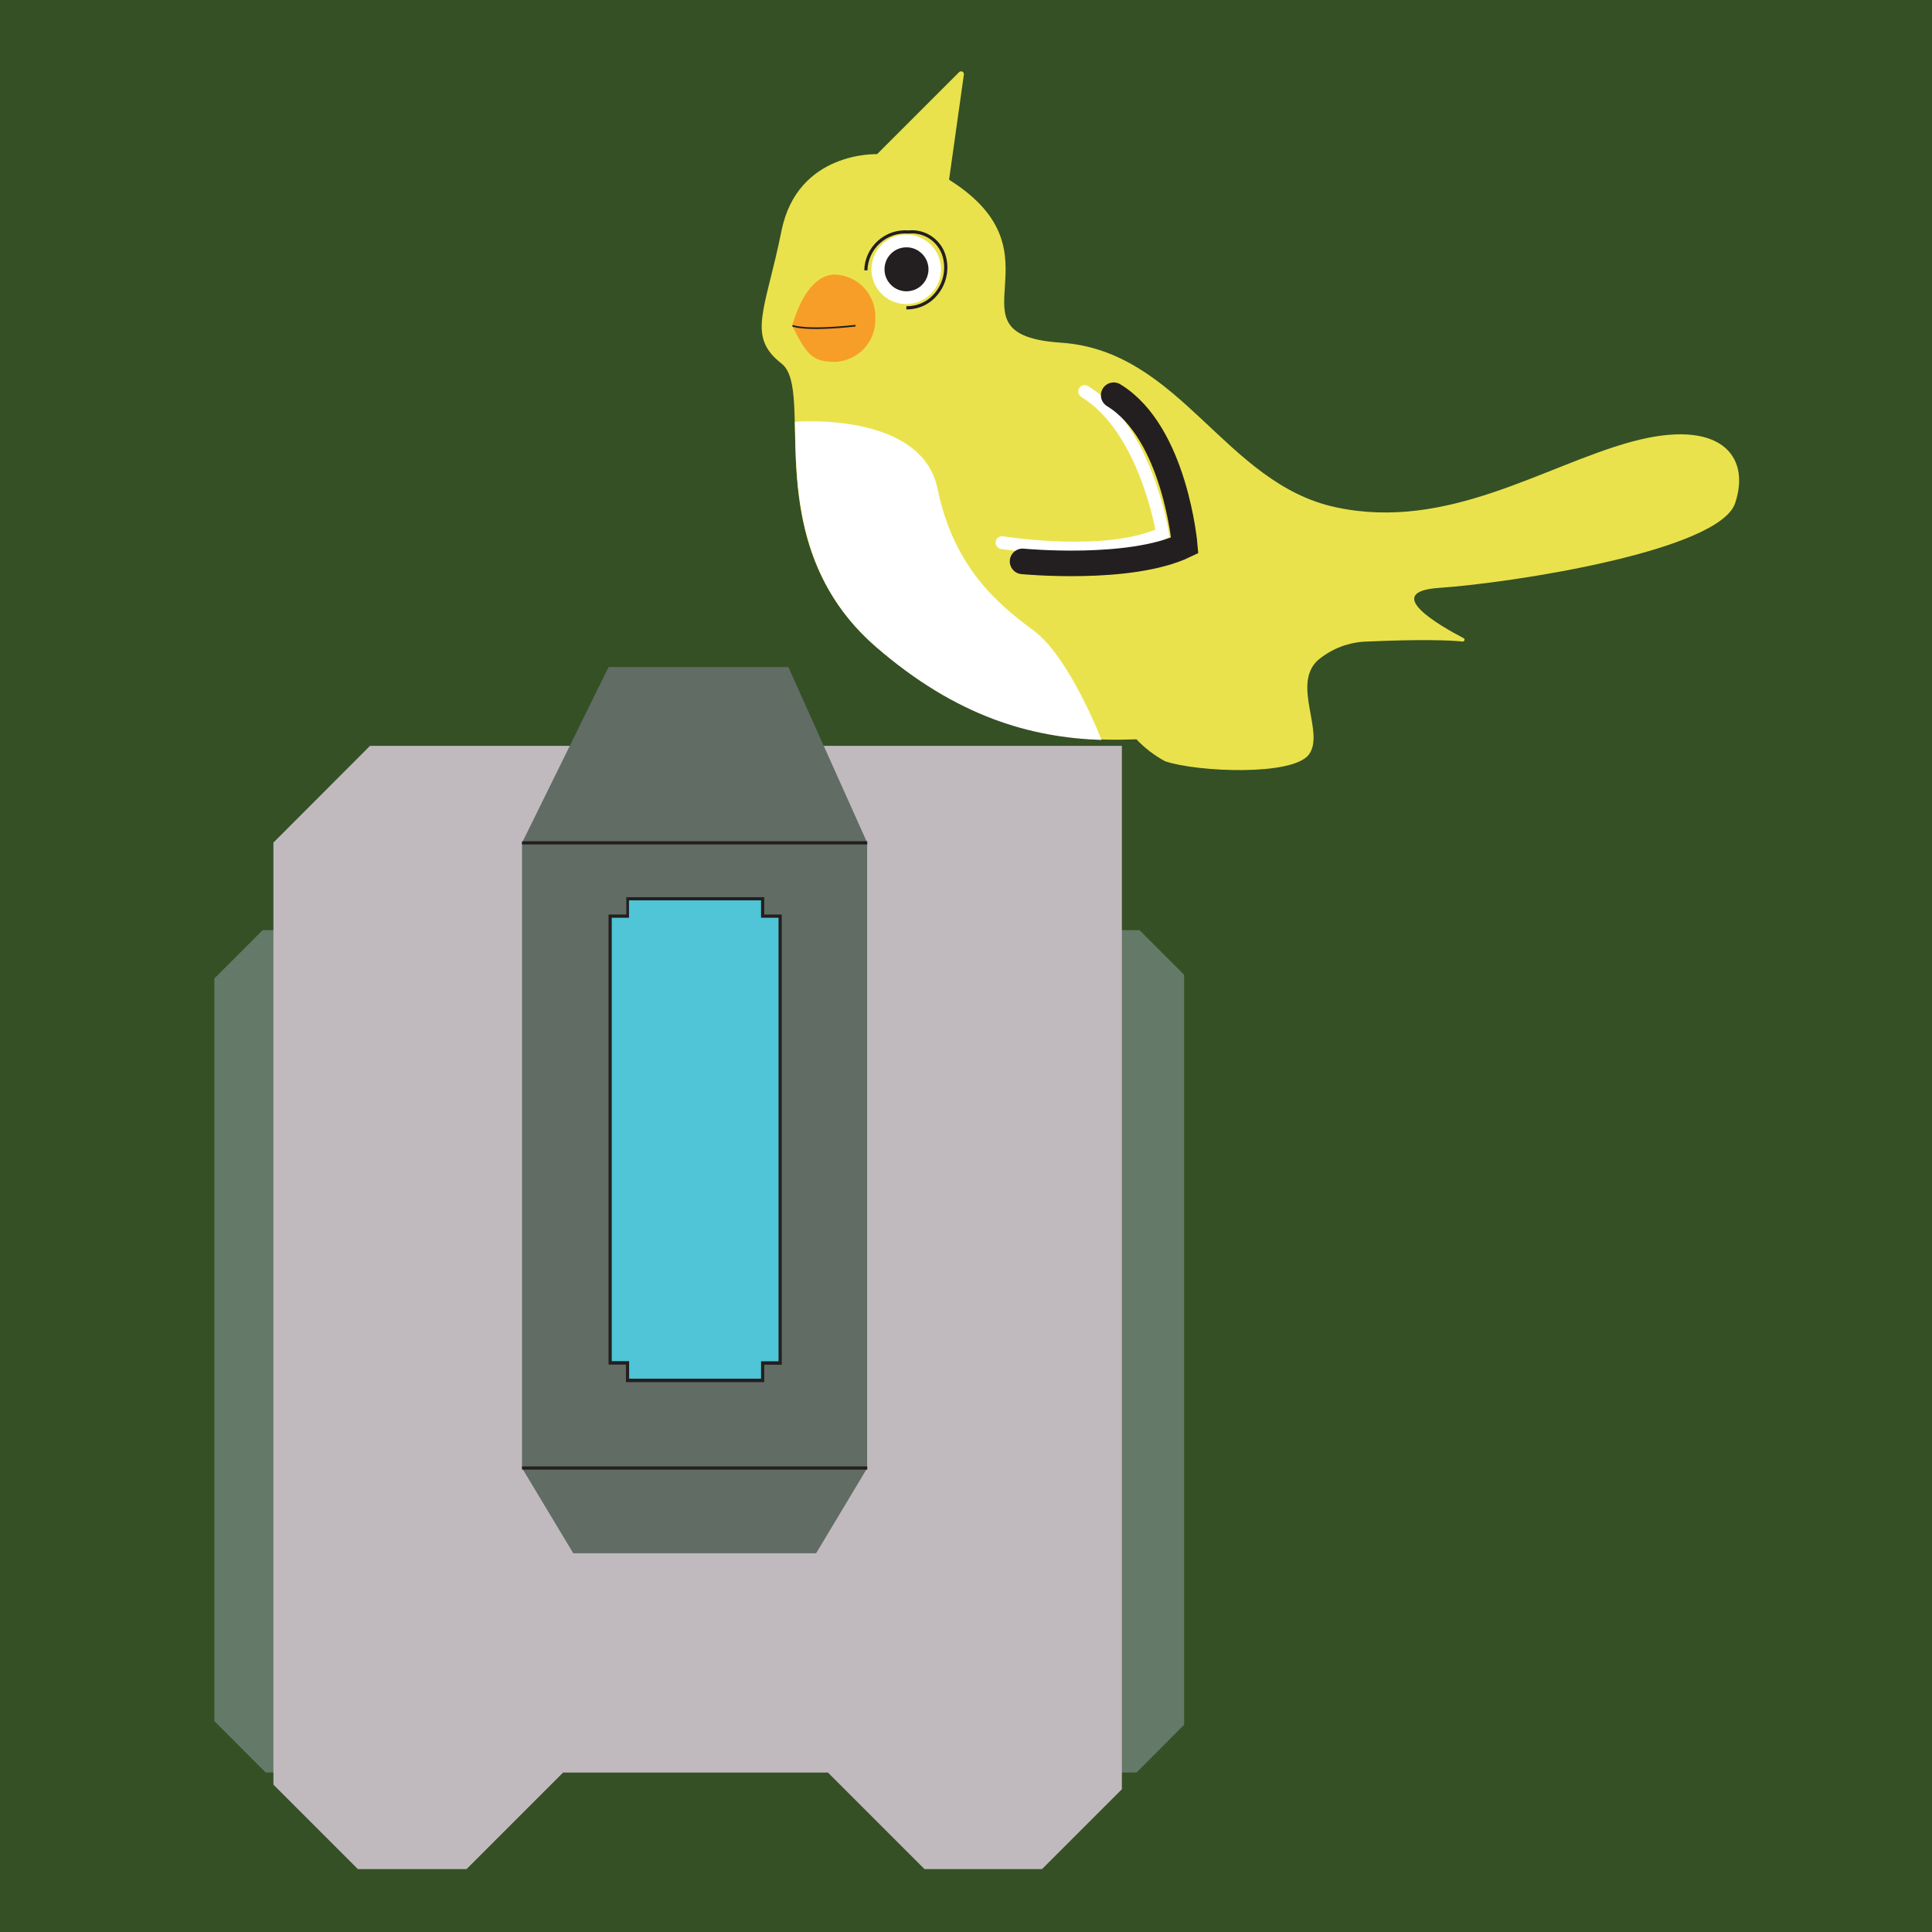
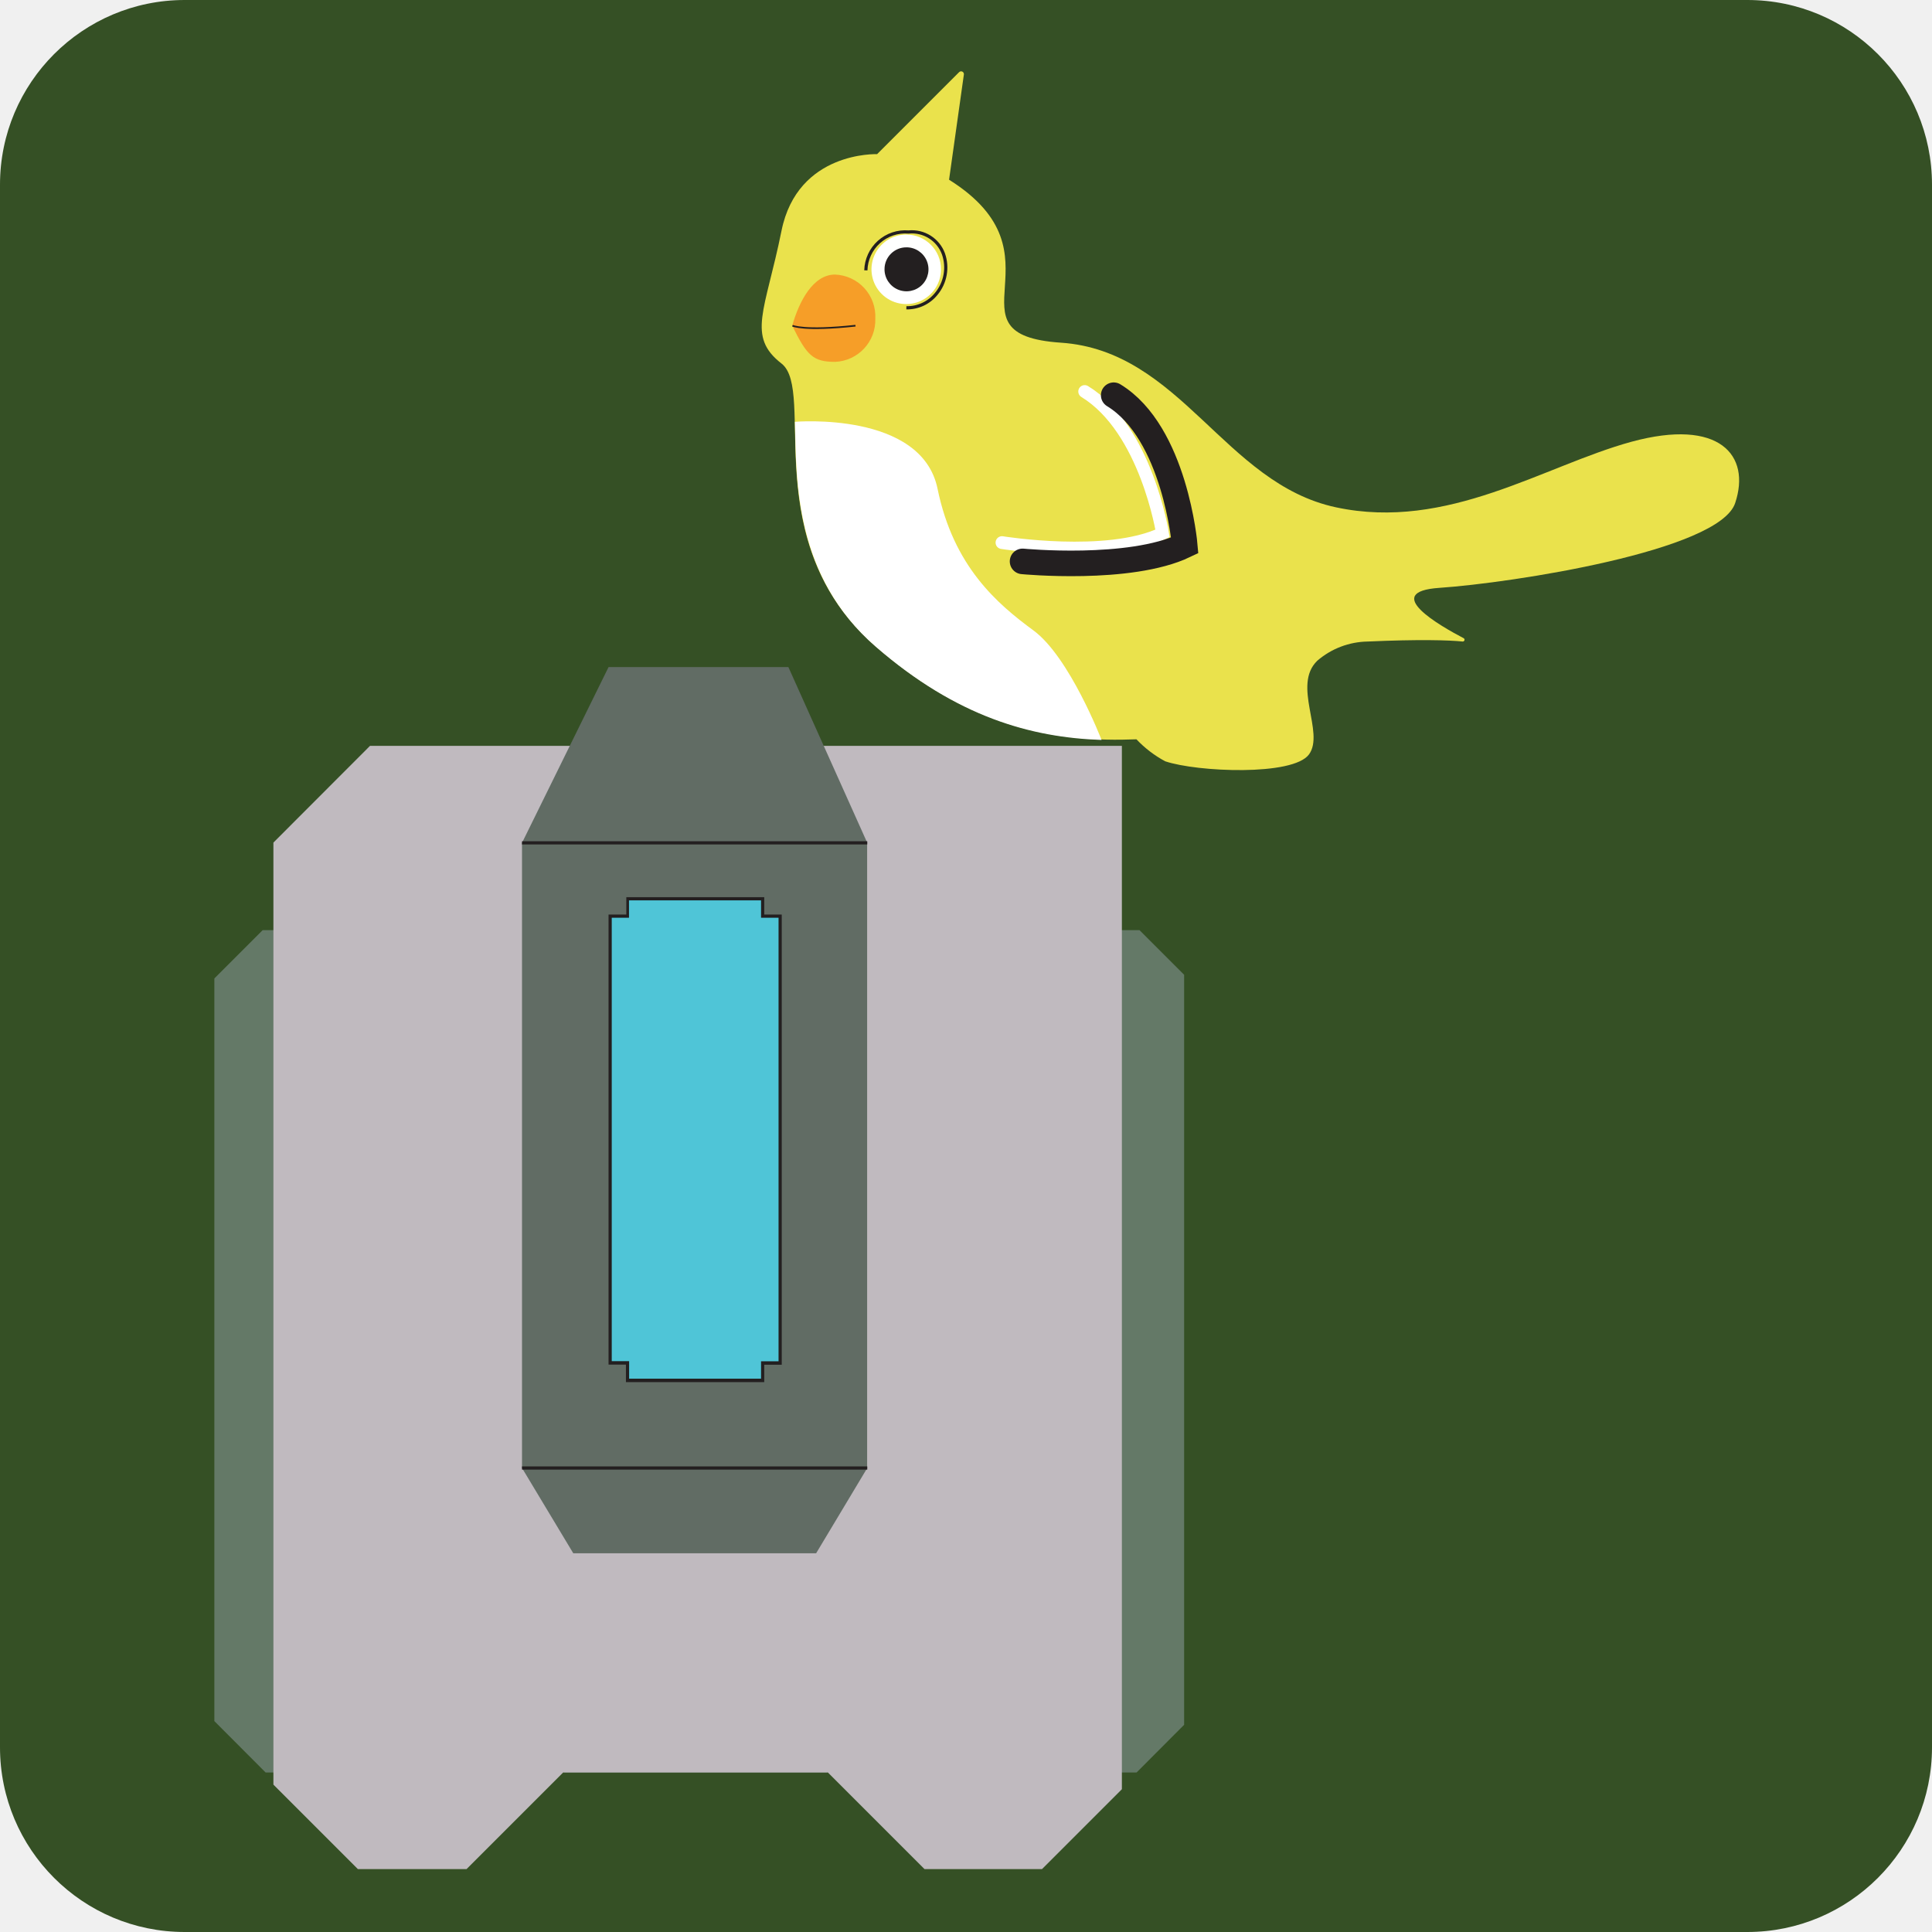
<svg xmlns="http://www.w3.org/2000/svg" viewBox="0 0 151.15 151.15">
  <defs>
    <style>.cls-1{fill:#355025;}.cls-2{fill:#647967;}.cls-3{fill:#c0babf;}.cls-4{fill:#616c64;}.cls-5{fill:#4fc5d7;}.cls-6{fill:#231f20;}.cls-7{fill:#eae24c;}.cls-8{fill:#fff;}.cls-13,.cls-9{fill:#f69e28;}.cls-10,.cls-11,.cls-12{fill:none;}.cls-10{stroke:#fff;}.cls-10,.cls-11{stroke-linecap:round;}.cls-10,.cls-11,.cls-12,.cls-13{stroke-miterlimit:10;}.cls-11,.cls-12,.cls-13{stroke:#231f20;}.cls-11{stroke-width:2px;}.cls-12{stroke-width:0.25px;}.cls-13{stroke-width:0.13px;}</style>
  </defs>
  <g id="Bastion">
-     <rect class="cls-1" width="151.15" height="151.15" />
+     <rect class="cls-1" width="151.15" height="151.15" rx="14.45" ry="14.45" />
    <polygon class="cls-2" points="89.15 72.77 20.55 72.77 16.77 76.55 16.77 134.65 20.78 138.67 88.92 138.67 92.64 134.94 92.64 76.26 89.15 72.77" />
    <polygon class="cls-3" points="21.39 65.92 21.39 139.62 28 146.23 36.5 146.23 44.08 138.65 44.11 138.67 64.72 138.67 64.75 138.65 72.33 146.23 81.52 146.23 87.77 139.98 87.77 58.35 28.95 58.35 21.39 65.92" />
    <rect class="cls-4" x="40.84" y="65.94" width="27" height="48.92" />
    <polygon class="cls-5" points="49.09 107.98 49.1 106.61 47.74 106.63 47.74 71.67 49.08 71.68 49.09 70.32 59.67 70.32 59.67 71.67 61.03 71.67 61.03 106.63 59.67 106.63 59.67 107.98 49.09 107.98" />
    <path class="cls-6" d="M49.21,70.44H59.54V71.8h1.37v34.7H59.54v1.36H49.22v-1.37H47.86V71.8h1.35V70.44M49,70.19v1.36H47.61v35.21l1.36,0v1.37H59.79v-1.36h1.37V71.55H59.79V70.19Z" />
    <polygon class="cls-4" points="40.84 65.94 47.61 52.19 61.68 52.19 67.85 65.94 40.84 65.94" />
    <polygon class="cls-4" points="40.84 114.85 44.85 121.52 63.85 121.52 67.85 114.85 40.84 114.85" />
    <g id="Bird">
      <path class="cls-7" d="M127.64,34.56c-6.87,1.88-14.37,7-23.12,5.13S92.39,27.44,83,26.81s.62-6.87-8.75-12.75l1.16-8.24a.22.22,0,0,0-.37-.18l-6.42,6.42s-6.22-.25-7.48,6-2.74,8.25,0,10.38-2,14,7.36,22.12c7.4,6.42,14.1,7.53,20.41,7.28a8.83,8.83,0,0,0,2.25,1.72c2.5.84,10,1.17,11.25-.54s-1.34-5.41.65-7.33a6.19,6.19,0,0,1,3.94-1.5c4-.18,6.38-.11,7.43,0a.14.14,0,0,0,.08-.26c-1.78-.93-6.54-3.63-1.89-3.94,5.63-.38,21.88-2.88,23.13-6.63S134.52,32.69,127.64,34.56Z" />
      <path class="cls-8" d="M86.18,57.89c-5.5-.19-11.32-1.79-17.66-7.29S62.3,37.7,62.19,33c0,0,9.91-.85,11.16,5.24s4.67,9,7.5,11.08S86.18,57.89,86.18,57.89Z" />
      <path class="cls-9" d="M68.48,24.91a3.28,3.28,0,0,1-3.15,3.4c-1.73,0-2.21-.51-3.35-2.83.53-1.88,1.62-4,3.35-4A3.28,3.28,0,0,1,68.48,24.91Z" />
      <path class="cls-10" d="M78.39,42.45s8.25,1.34,12.56-.72c0,0-1.28-8.16-6.09-11.1" />
      <path class="cls-11" d="M80,43.92s8.38.81,12.69-1.25c0,0-.75-8.82-5.56-11.75" />
      <path class="cls-12" d="M67.74,21.15a3.09,3.09,0,0,1,3.34-3,2.63,2.63,0,0,1,2.73,1.71A3.23,3.23,0,0,1,73.24,23a2.93,2.93,0,0,1-2.33,1.08" />
      <circle class="cls-6" cx="70.91" cy="21.06" r="2.21" />
      <path class="cls-8" d="M70.91,19.35a1.72,1.72,0,1,1-1.71,1.71,1.71,1.71,0,0,1,1.71-1.71m0-1a2.72,2.72,0,1,0,2.71,2.71,2.72,2.72,0,0,0-2.71-2.71Z" />
      <path class="cls-13" d="M62,25.48s.87.44,4.93,0" />
    </g>
    <line class="cls-12" x1="40.84" y1="65.94" x2="67.85" y2="65.94" />
    <line class="cls-12" x1="40.84" y1="114.85" x2="67.85" y2="114.85" />
  </g>
</svg>
